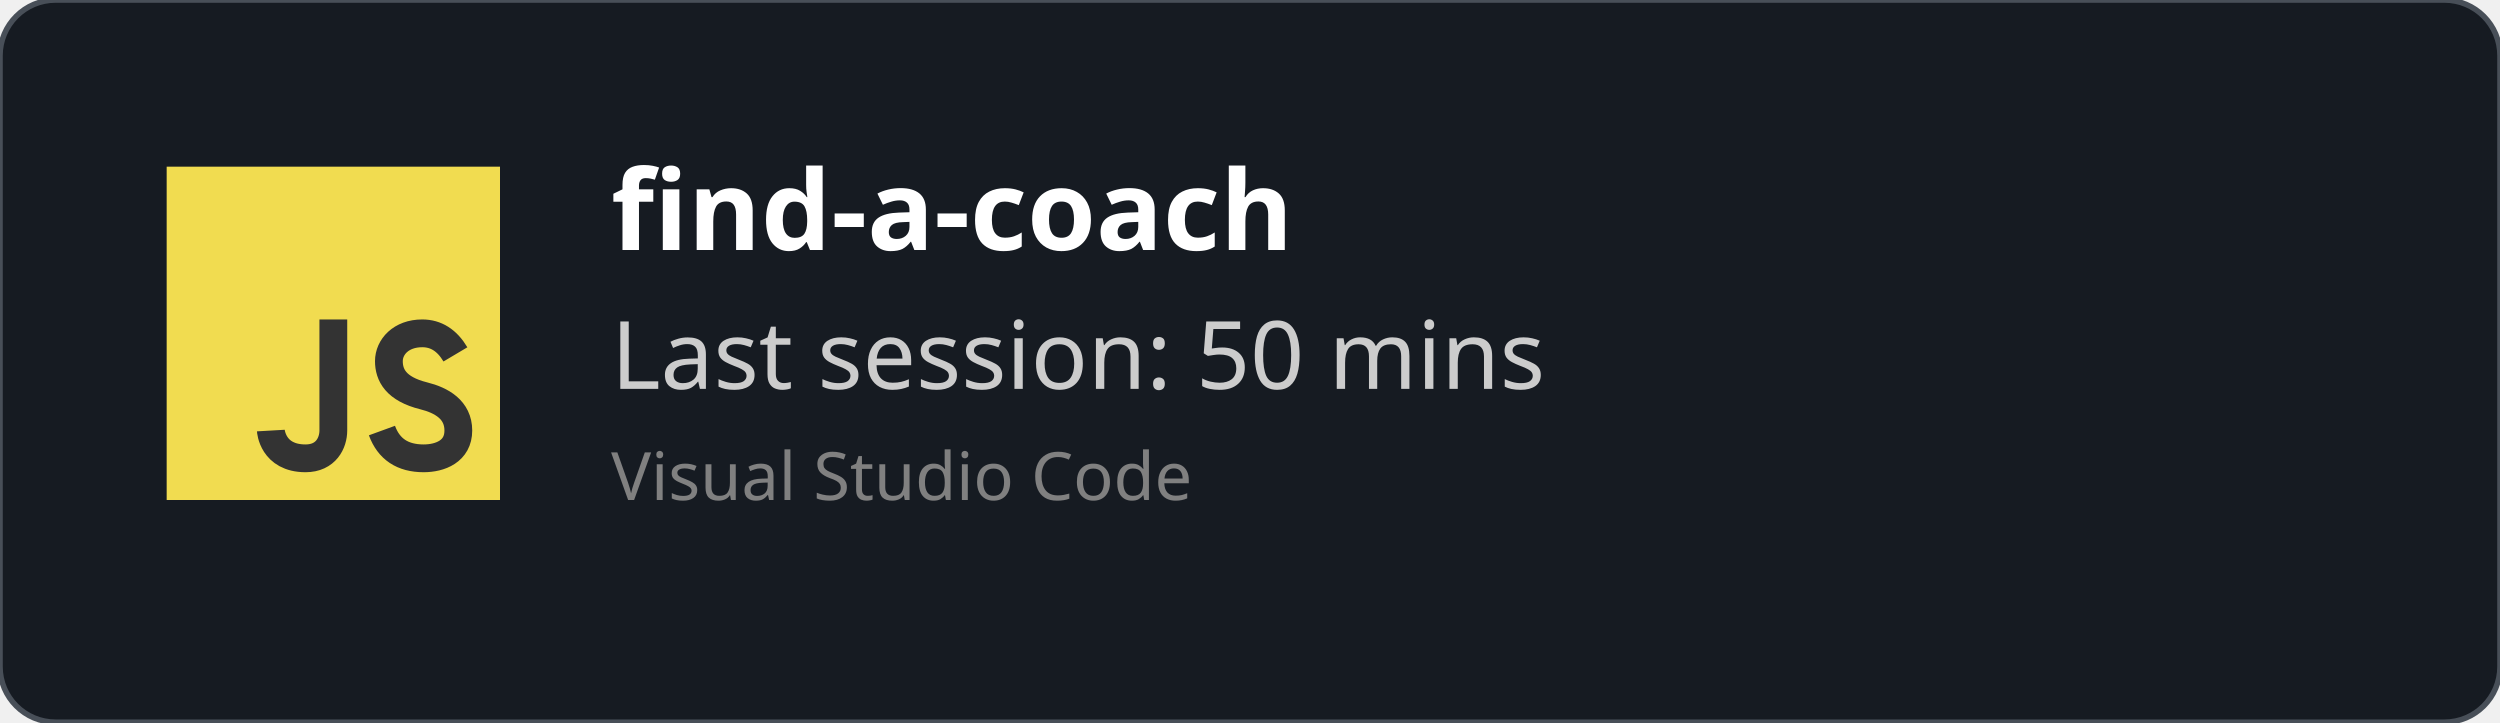
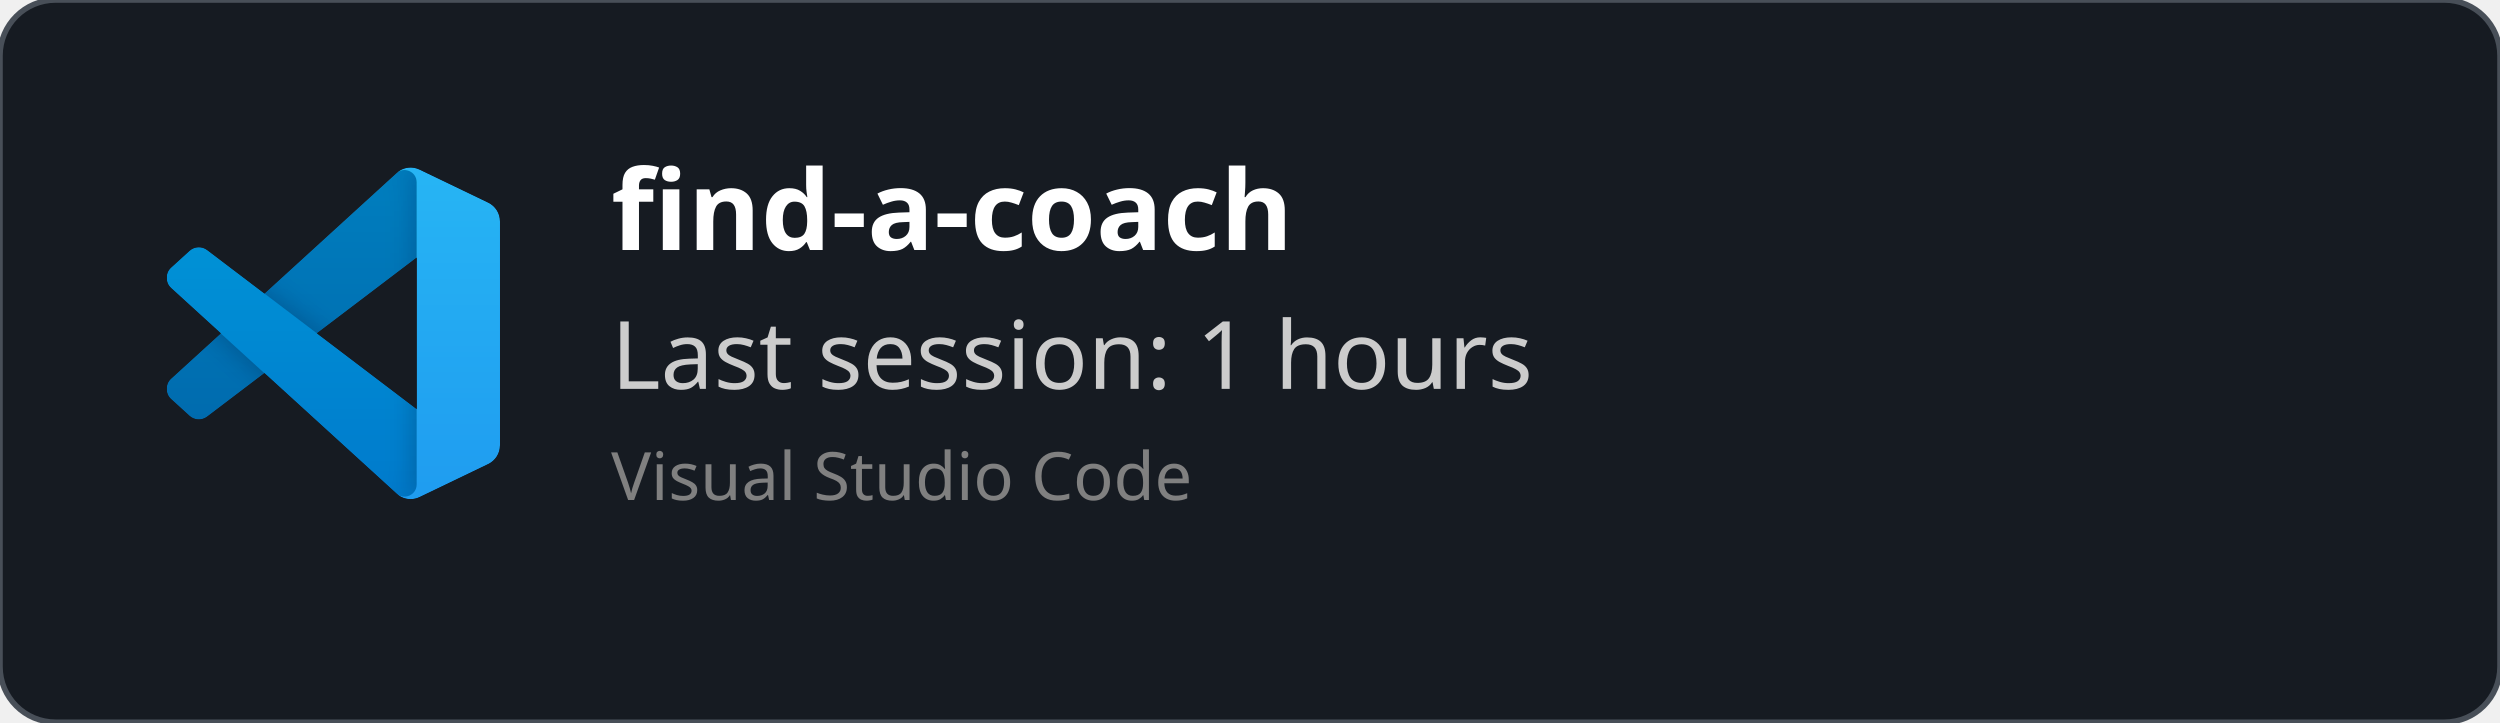
<svg xmlns="http://www.w3.org/2000/svg" width="450" height="130" viewBox="0 0 450 130" fill="none" role="img">
  <style>
    *{
        font-family: 'Segoe UI', Ubuntu, monospace
    }
    </style>
  <defs>
    <clipPath id="horizontalClip" x="20" y="20" width="500" height="200">
      <rect x="90" y="20" width="300" height="50" />
    </clipPath>
  </defs>
  <rect width="450" height="130" fill="rgba(22,27,34)" stroke="#484f58" stroke-width="1" fill-opacity="1" stroke-opacity="1" x="0" y="0" rx="10px" ry="10px">
    </rect>
-   <svg width="60px" height="60px" x="30" y="30" viewBox="0 0 24 24" id="js">
-     <g fill="none" fill-rule="evenodd">
-       <rect width="24" height="24" fill="#F1DC50" />
-       <path stroke="#333" stroke-width="2" d="M12,11 C12,15.749 12,18.416 12,19 C12,19.876 11.477,21 10,21 C7.615,21 7.5,19 7.5,19 M20.79,13.516 C20.19,12.505 19.394,12 18.404,12 C16.856,12 16,13 16,14 C16,15 16.5,16 18.508,16.5 C19.786,16.818 21,17.5 21,19 C21,20.5 19.685,21 18.5,21 C16.986,21 15.986,20.333 15.5,19" />
+   <svg width="60" height="60" x="30" y="30" viewBox="0 0 100 100" fill="none" id="vscode">
+     <mask id="mask0" mask-type="alpha" maskUnits="userSpaceOnUse" x="0" y="0" width="100" height="100">
+       <path fill-rule="evenodd" clip-rule="evenodd" d="M70.912 99.317C72.487 99.931 74.283 99.891 75.873 99.126L96.461 89.22C98.624 88.179 100 85.989 100 83.587V16.413C100 14.011 98.624 11.822 96.461 10.781L75.873 0.874C73.786 -0.13 71.345 0.116 69.513 1.447C69.252 1.637 69.003 1.849 68.769 2.083L29.355 38.041L12.187 25.01C10.589 23.797 8.354 23.896 6.869 25.246L1.363 30.255C-0.453 31.906 -0.455 34.763 1.359 36.417L16.247 50L1.359 63.583C-0.455 65.237 -0.453 68.094 1.363 69.745L6.869 74.754C8.354 76.104 10.589 76.204 12.187 74.99L29.355 61.959L68.769 97.917C69.392 98.541 70.125 99.01 70.912 99.317ZM75.015 27.299L45.109 50L75.015 72.701V27.299Z" fill="white" />
+     </mask>
+     <g mask="url(#mask0)">
+       <path d="M96.461 10.796L75.857 0.876C73.472 -0.273 70.622 0.212 68.75 2.083L1.299 63.583C-0.516 65.237 -0.514 68.094 1.303 69.745L6.813 74.754C8.298 76.104 10.535 76.204 12.134 74.99L93.361 13.37C96.086 11.303 100 13.246 100 16.667V16.427C100 14.027 98.625 11.838 96.461 10.796Z" fill="#0065A9" />
+       <g filter="url(#filter0_d)">
+         <path d="M96.461 89.204L75.857 99.124C73.472 100.273 70.622 99.788 68.75 97.917L1.299 36.417C-0.516 34.763 -0.514 31.906 1.303 30.255L6.813 25.246C8.298 23.896 10.535 23.796 12.134 25.009L93.361 86.63C96.086 88.697 100 86.754 100 83.333V83.573C100 85.974 98.625 88.162 96.461 89.204Z" fill="#007ACC" />
+       </g>
+       <g filter="url(#filter1_d)">
+         <path d="M75.858 99.126C73.472 100.274 70.622 99.788 68.75 97.917C71.056 100.223 75 98.59 75 95.328V4.672C75 1.41 71.056 -0.223 68.75 2.083C70.622 0.211 73.472 -0.274 75.858 0.874L96.459 10.781C98.623 11.822 100 14.011 100 16.413V83.587C100 85.989 98.623 88.179 96.459 89.22L75.858 99.126Z" fill="#1F9CF0" />
+       </g>
+       <g style="mix-blend-mode:overlay" opacity="0.25">
+         <path fill-rule="evenodd" clip-rule="evenodd" d="M70.851 99.317C72.426 99.931 74.222 99.891 75.812 99.126L96.4 89.22C98.563 88.179 99.939 85.989 99.939 83.587V16.413C99.939 14.011 98.564 11.822 96.4 10.781L75.812 0.874C73.725 -0.13 71.284 0.116 69.453 1.447C69.191 1.637 68.942 1.849 68.708 2.083L29.294 38.041L12.126 25.01C10.528 23.796 8.293 23.896 6.809 25.246L1.302 30.255C-0.513 31.906 -0.515 34.763 1.298 36.417L16.186 50L1.298 63.583C-0.515 65.237 -0.513 68.094 1.302 69.745L6.809 74.754C8.293 76.104 10.528 76.204 12.126 74.99L29.294 61.959L68.708 97.917C69.332 98.54 70.064 99.01 70.851 99.317ZM74.954 27.299L45.048 50L74.954 72.701V27.299Z" fill="url(#paint0_linear)" />
+       </g>
    </g>
+     <defs>
+       <filter id="filter0_d" x="-8.394" y="15.829" width="116.727" height="92.246" filterUnits="userSpaceOnUse" color-interpolation-filters="sRGB">
+         <feFlood flood-opacity="0" result="BackgroundImageFix" />
+         <feColorMatrix in="SourceAlpha" type="matrix" values="0 0 0 0 0 0 0 0 0 0 0 0 0 0 0 0 0 0 127 0" />
+         <feOffset />
+         <feGaussianBlur stdDeviation="4.167" />
+         <feColorMatrix type="matrix" values="0 0 0 0 0 0 0 0 0 0 0 0 0 0 0 0 0 0 0.25 0" />
+         <feBlend mode="overlay" in2="BackgroundImageFix" result="effect1_dropShadow" />
+         <feBlend mode="normal" in="SourceGraphic" in2="effect1_dropShadow" result="shape" />
+       </filter>
+       <filter id="filter1_d" x="60.417" y="-8.076" width="47.917" height="116.151" filterUnits="userSpaceOnUse" color-interpolation-filters="sRGB">
+         <feFlood flood-opacity="0" result="BackgroundImageFix" />
+         <feColorMatrix in="SourceAlpha" type="matrix" values="0 0 0 0 0 0 0 0 0 0 0 0 0 0 0 0 0 0 127 0" />
+         <feOffset />
+         <feGaussianBlur stdDeviation="4.167" />
+         <feColorMatrix type="matrix" values="0 0 0 0 0 0 0 0 0 0 0 0 0 0 0 0 0 0 0.25 0" />
+         <feBlend mode="overlay" in2="BackgroundImageFix" result="effect1_dropShadow" />
+         <feBlend mode="normal" in="SourceGraphic" in2="effect1_dropShadow" result="shape" />
+       </filter>
+       <linearGradient id="paint0_linear" x1="49.939" y1="0.258" x2="49.939" y2="99.742" gradientUnits="userSpaceOnUse">
+         <stop stop-color="white" />
+         <stop offset="1" stop-color="white" stop-opacity="0" />
+       </linearGradient>
+     </defs>
  </svg>
  <text x="110" y="45" font-size="20" clip-path="url(#horizontalClip)" font-weight="bold" font-family="Ubuntu" fill="white">
    find-a-coach
    </text>
  <text x="110" y="70" font-size="17px" font-family="Ubuntu" fill="#ccc">
-     Last session: 50 mins
+     Last session: 1 hours
    </text>
  <text x="110" y="90" font-size="12px" font-family="Ubuntu" fill="grey">
    Visual Studio Code
    </text>
</svg>
